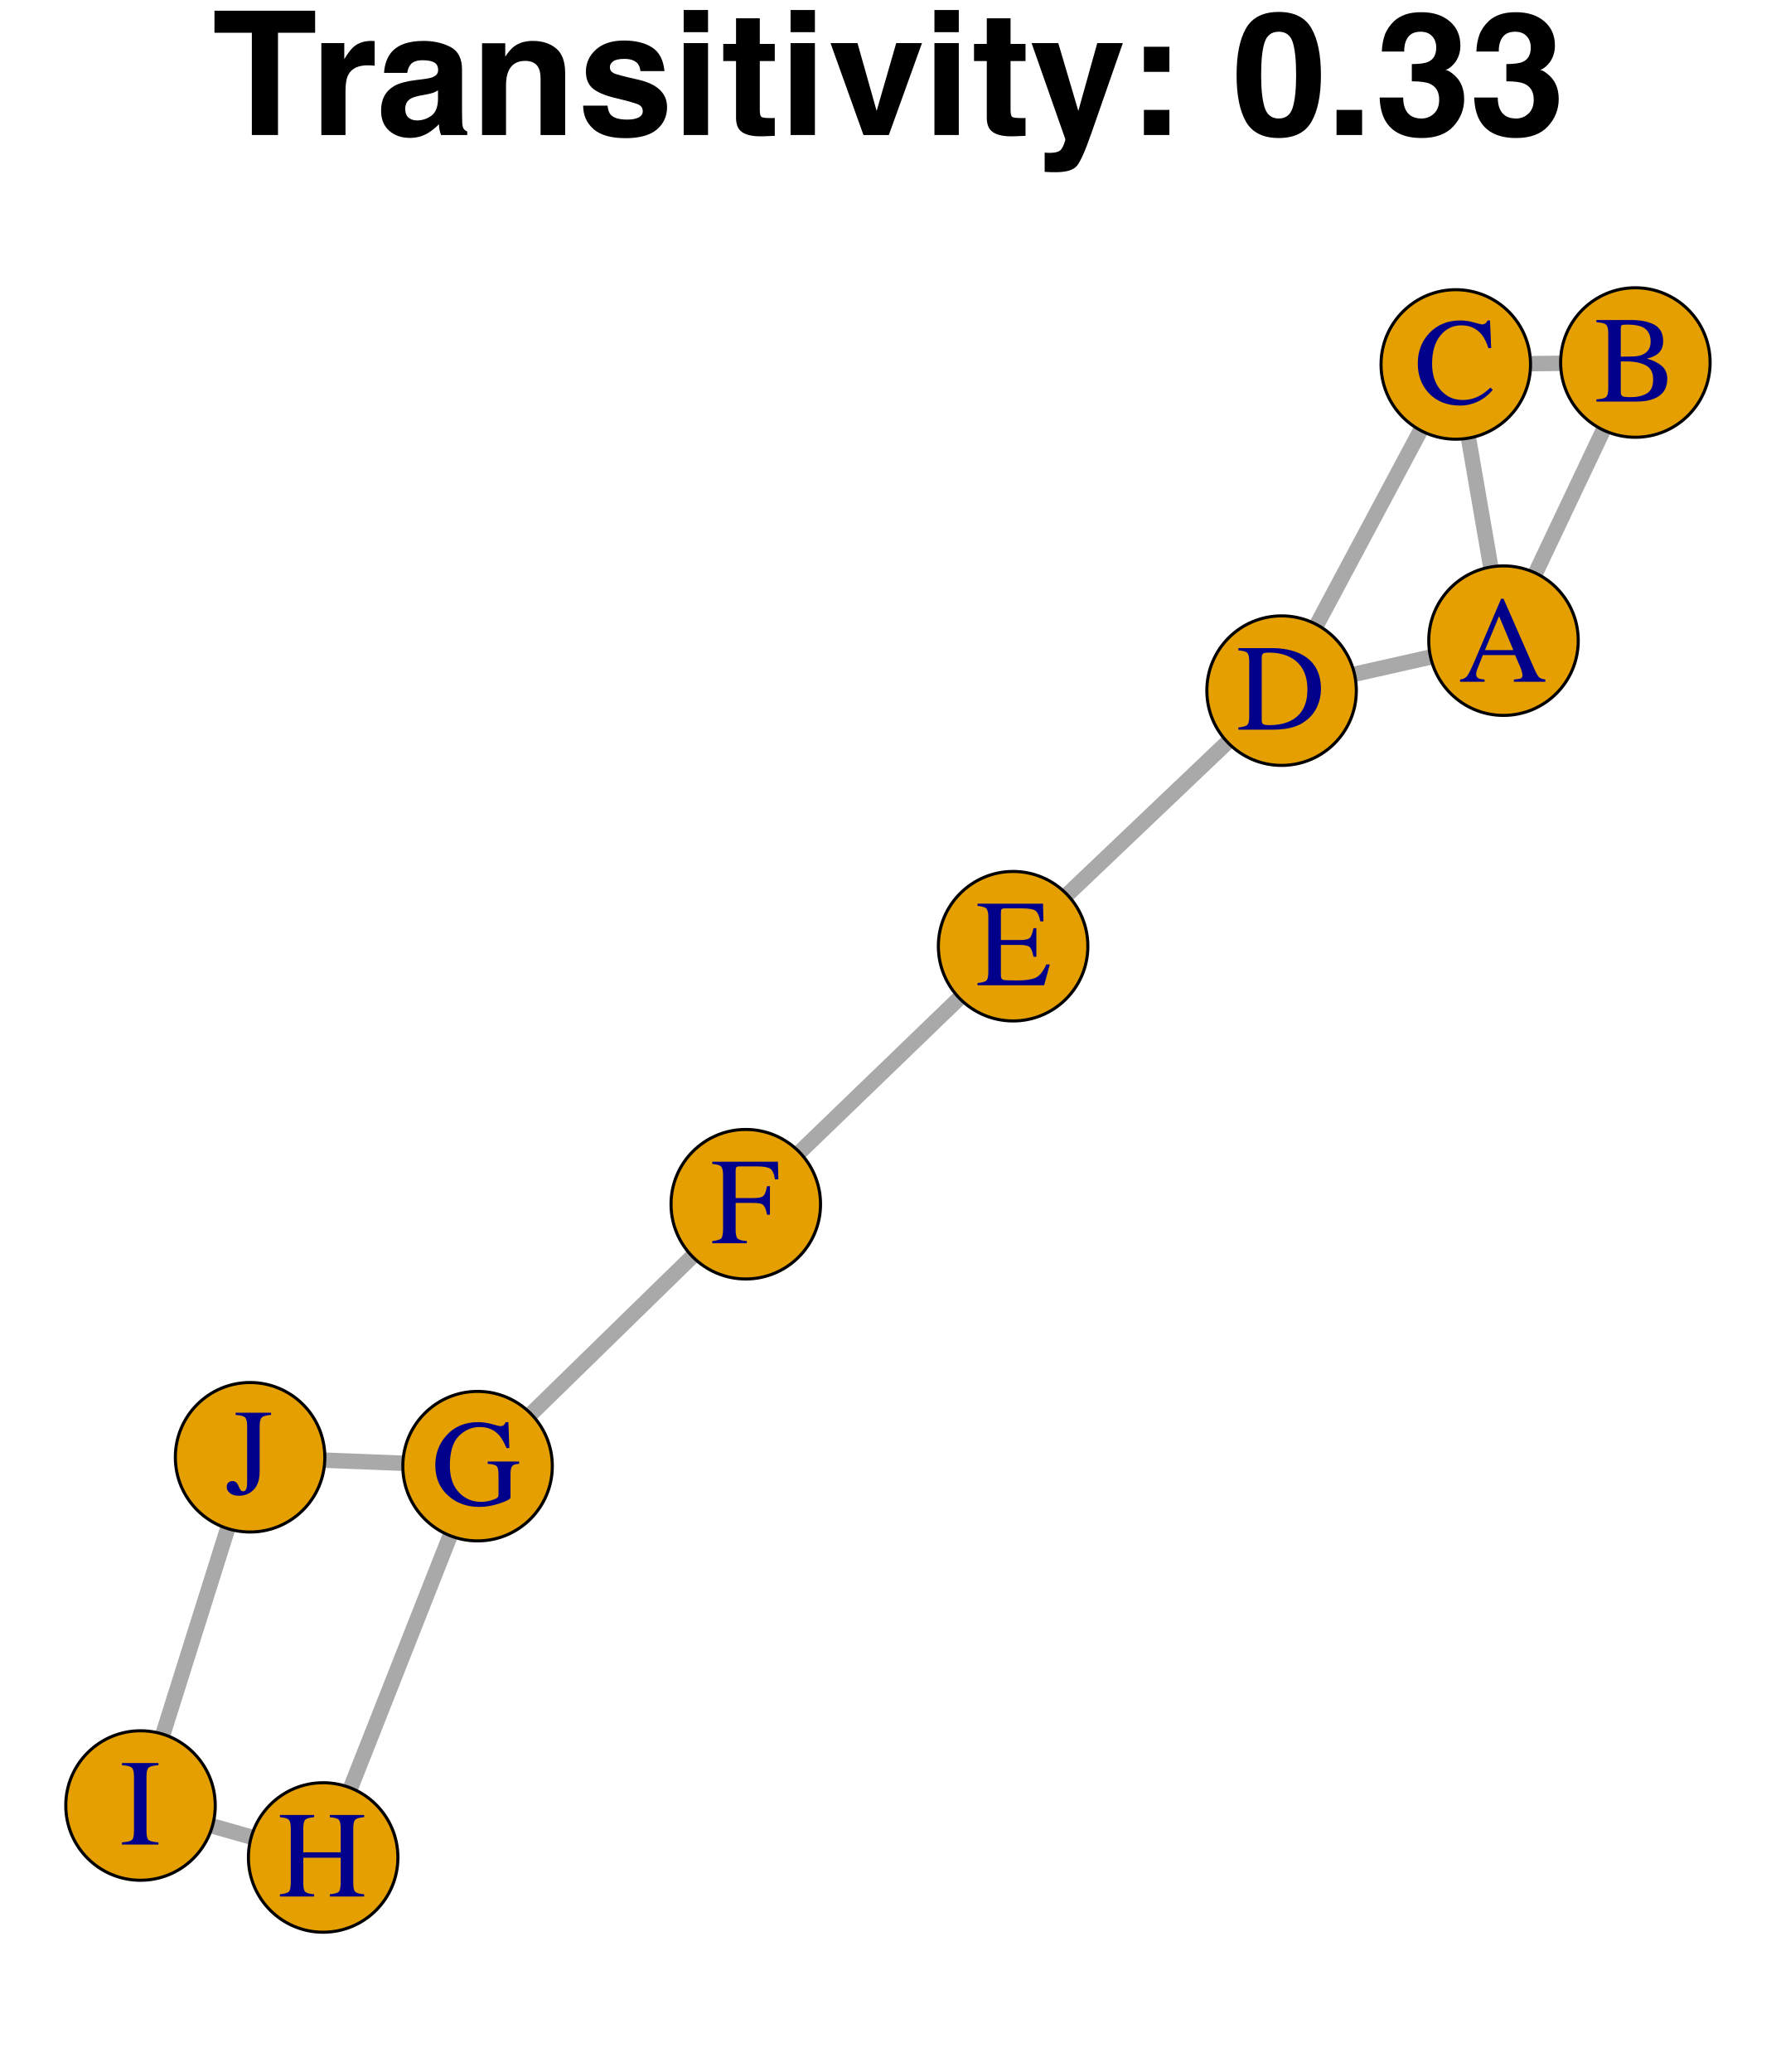
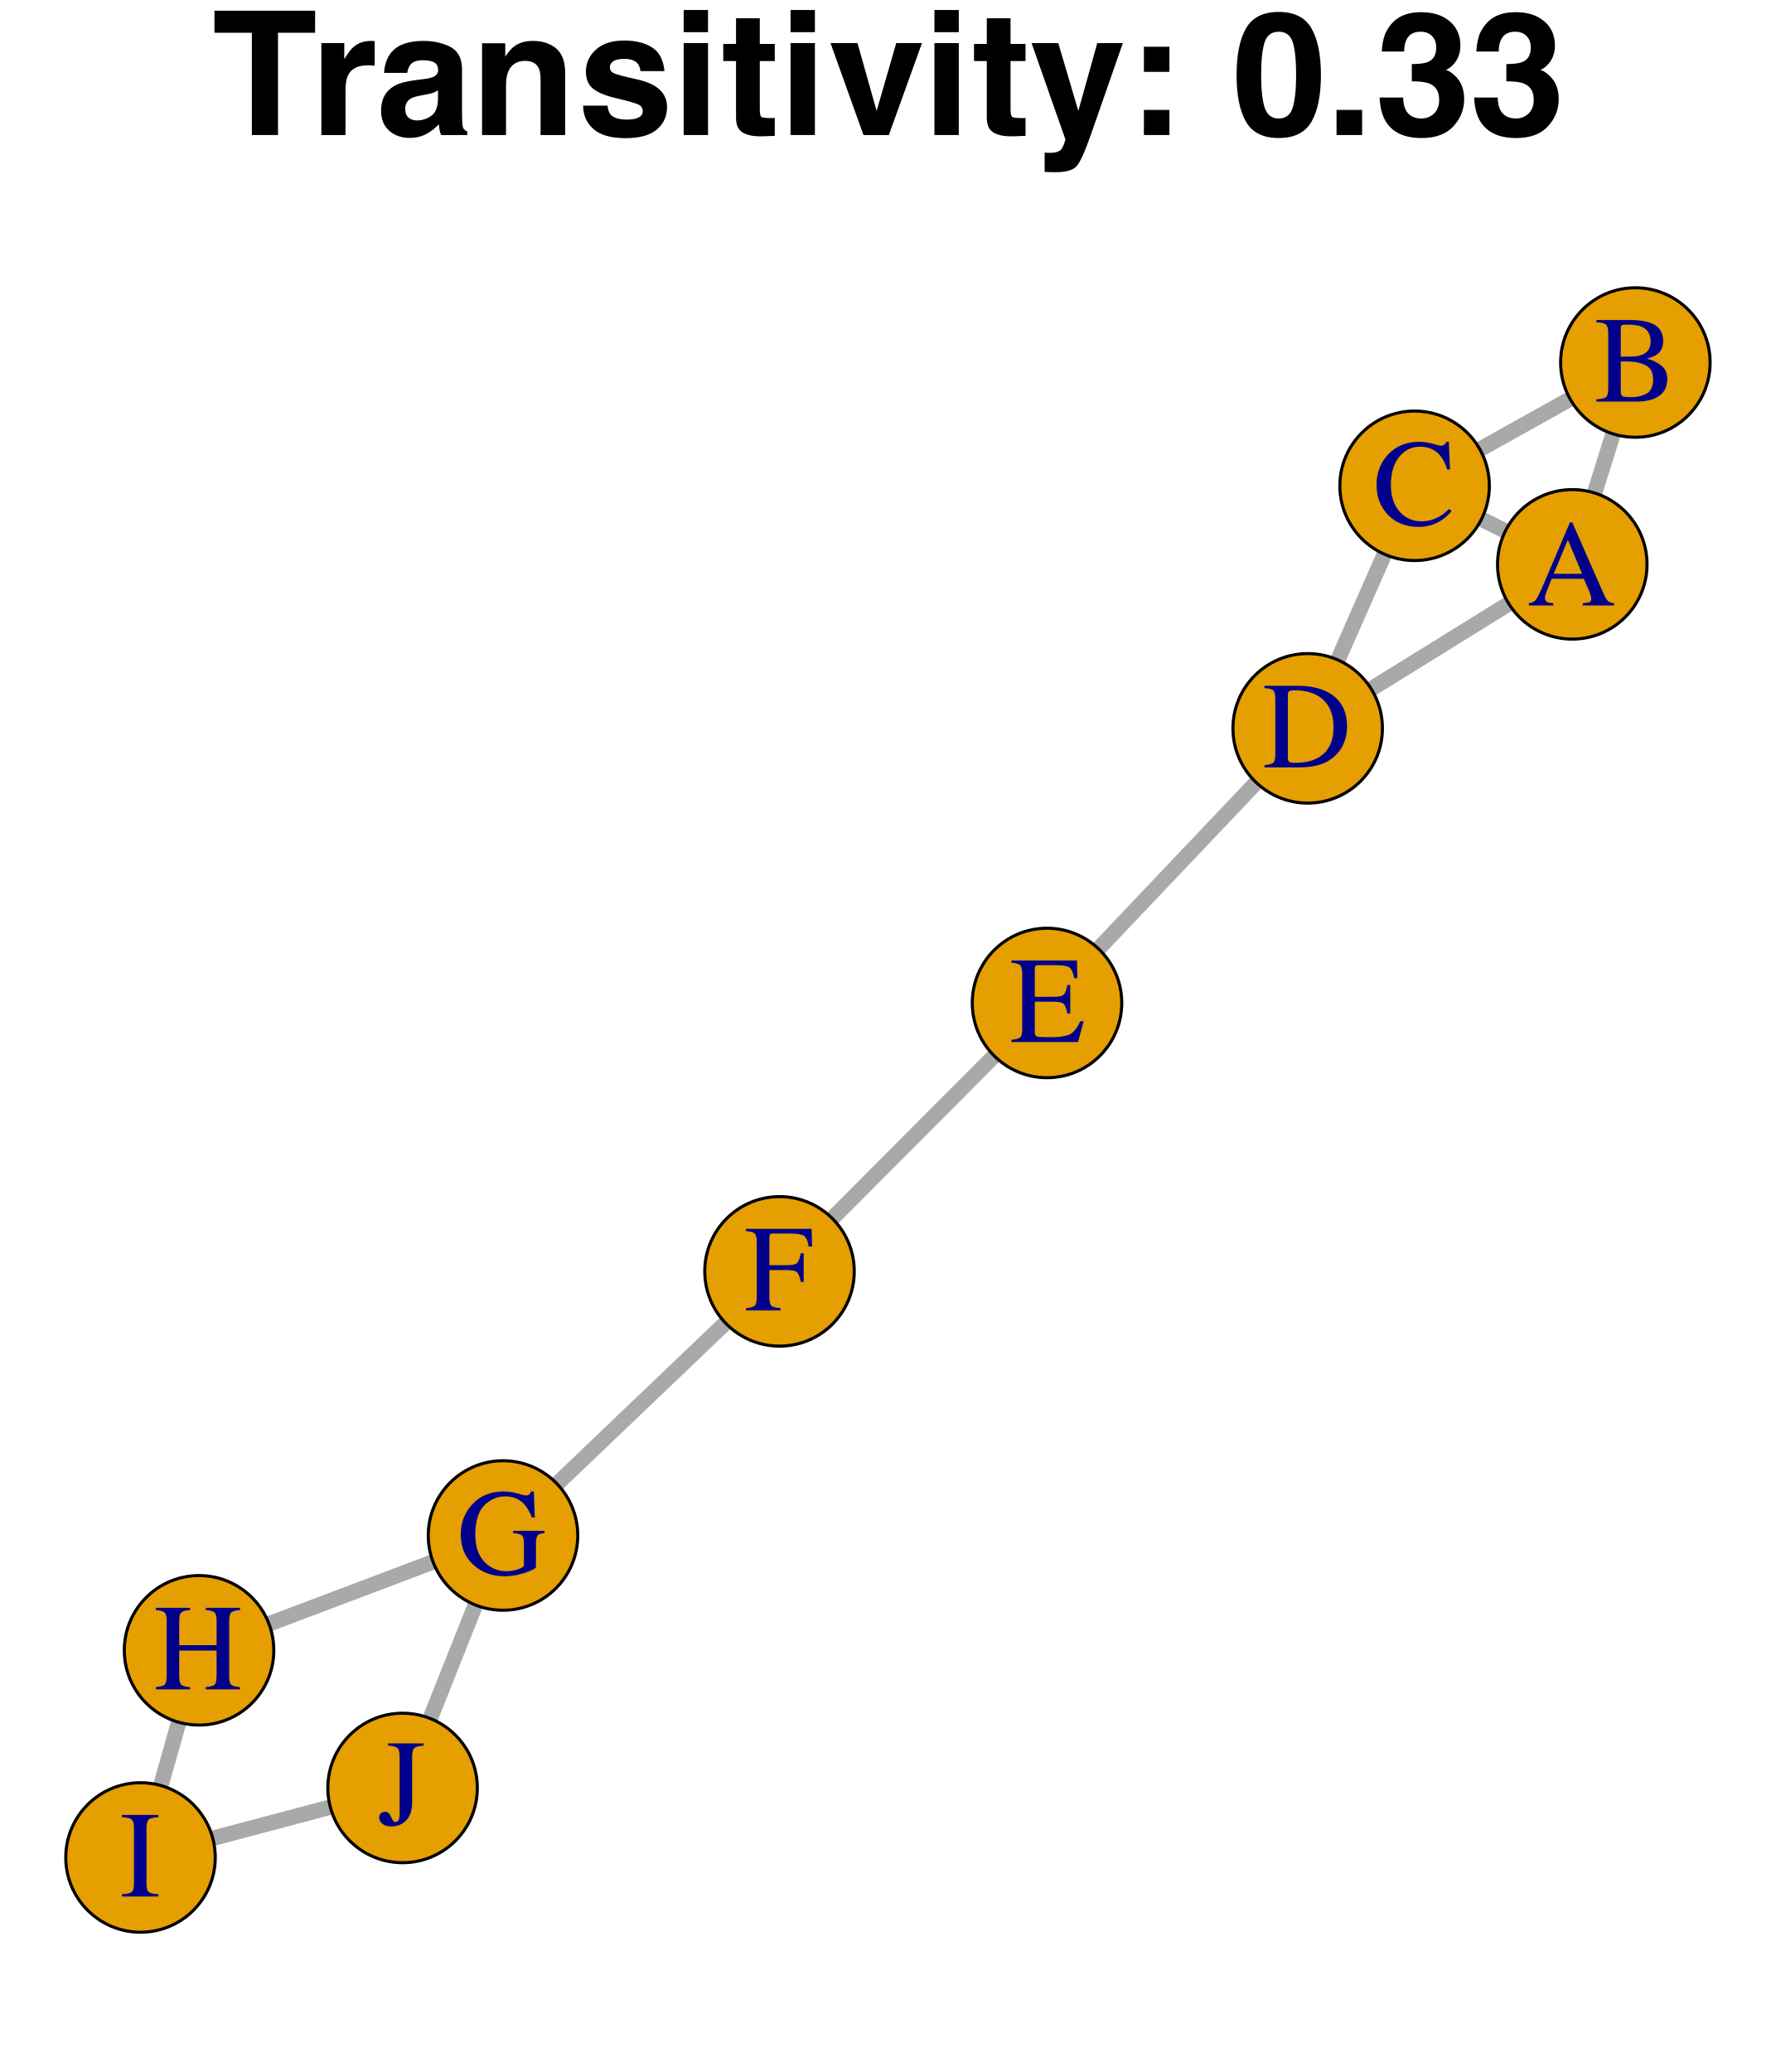
<svg xmlns="http://www.w3.org/2000/svg" xmlns:xlink="http://www.w3.org/1999/xlink" width="432" height="504" viewBox="0 0 432 504">
  <defs>
    <g>
      <g id="glyph-0-0">
        <path d="M 0.484 0 L 0.484 -19.844 L 20.969 -19.844 L 20.969 0 Z M 18.266 -2.703 L 18.266 -17.156 L 3.172 -17.156 L 3.172 -2.703 Z M 18.266 -2.703 " />
      </g>
      <g id="glyph-0-1">
        <path d="M 13.391 -7.703 L 9.922 -15.969 L 6.484 -7.703 Z M 0.438 0 L 0.438 -0.547 C 1.207 -0.629 1.785 -0.922 2.172 -1.422 C 2.555 -1.922 3.219 -3.273 4.156 -5.484 L 10.422 -20.203 L 11 -20.203 L 18.469 -3.188 C 18.969 -2.062 19.363 -1.363 19.656 -1.094 C 19.957 -0.82 20.461 -0.641 21.172 -0.547 L 21.172 0 L 13.531 0 L 13.531 -0.547 C 14.414 -0.617 14.984 -0.711 15.234 -0.828 C 15.484 -0.941 15.609 -1.219 15.609 -1.656 C 15.609 -1.801 15.562 -2.055 15.469 -2.422 C 15.375 -2.797 15.238 -3.191 15.062 -3.609 L 13.812 -6.484 L 5.969 -6.484 C 5.188 -4.523 4.719 -3.328 4.562 -2.891 C 4.414 -2.453 4.344 -2.109 4.344 -1.859 C 4.344 -1.348 4.547 -1 4.953 -0.812 C 5.203 -0.688 5.68 -0.598 6.391 -0.547 L 6.391 0 Z M 10.703 -20.203 Z M 10.703 -20.203 " />
      </g>
      <g id="glyph-0-2">
        <path d="M 8.922 -1.078 C 10.453 -1.078 11.734 -1.375 12.766 -1.969 C 13.805 -2.57 14.328 -3.719 14.328 -5.406 C 14.328 -7.082 13.719 -8.227 12.5 -8.844 C 11.289 -9.457 9.75 -9.766 7.875 -9.766 C 7.414 -9.766 7.125 -9.766 7 -9.766 C 6.883 -9.766 6.703 -9.77 6.453 -9.781 L 6.453 -2.312 C 6.453 -1.789 6.598 -1.453 6.891 -1.297 C 7.18 -1.148 7.859 -1.078 8.922 -1.078 Z M 0.516 -0.547 C 1.723 -0.609 2.504 -0.789 2.859 -1.094 C 3.223 -1.406 3.406 -2.125 3.406 -3.25 L 3.406 -16.594 C 3.406 -17.695 3.223 -18.406 2.859 -18.719 C 2.504 -19.039 1.723 -19.234 0.516 -19.297 L 0.516 -19.844 L 8.922 -19.844 C 11.328 -19.844 13.234 -19.457 14.641 -18.688 C 16.055 -17.914 16.766 -16.586 16.766 -14.703 C 16.766 -13.285 16.27 -12.211 15.281 -11.484 C 14.719 -11.066 13.883 -10.719 12.781 -10.438 C 14.156 -10.113 15.328 -9.562 16.297 -8.781 C 17.273 -8.008 17.766 -6.922 17.766 -5.516 C 17.766 -3.172 16.68 -1.562 14.516 -0.688 C 13.367 -0.227 11.961 0 10.297 0 L 0.516 0 Z M 9.297 -10.969 C 10.305 -10.988 11.145 -11.148 11.812 -11.453 C 13.082 -12.035 13.719 -13.086 13.719 -14.609 C 13.719 -16.391 12.984 -17.594 11.516 -18.219 C 10.703 -18.562 9.473 -18.734 7.828 -18.734 C 7.203 -18.734 6.816 -18.676 6.672 -18.562 C 6.523 -18.457 6.453 -18.172 6.453 -17.703 L 6.453 -10.922 Z M 9.297 -10.969 " />
      </g>
      <g id="glyph-0-3">
        <path d="M 11.109 -20.203 C 12.191 -20.203 13.301 -20.039 14.438 -19.719 C 15.582 -19.395 16.223 -19.234 16.359 -19.234 C 16.641 -19.234 16.906 -19.312 17.156 -19.469 C 17.414 -19.625 17.598 -19.867 17.703 -20.203 L 18.328 -20.203 L 18.609 -13.469 L 17.922 -13.469 C 17.516 -14.801 16.988 -15.879 16.344 -16.703 C 15.113 -18.242 13.457 -19.016 11.375 -19.016 C 9.281 -19.016 7.566 -18.18 6.234 -16.516 C 4.898 -14.859 4.234 -12.578 4.234 -9.672 C 4.234 -6.992 4.93 -4.852 6.328 -3.25 C 7.734 -1.656 9.508 -0.859 11.656 -0.859 C 13.207 -0.859 14.641 -1.234 15.953 -1.984 C 16.703 -2.398 17.523 -3.031 18.422 -3.875 L 18.984 -3.328 C 18.316 -2.484 17.492 -1.742 16.516 -1.109 C 14.828 -0.035 13.004 0.5 11.047 0.5 C 7.828 0.5 5.27 -0.531 3.375 -2.594 C 1.625 -4.5 0.75 -6.879 0.75 -9.734 C 0.75 -12.648 1.672 -15.098 3.516 -17.078 C 5.461 -19.16 7.992 -20.203 11.109 -20.203 Z M 11 -20.203 Z M 11 -20.203 " />
      </g>
      <g id="glyph-0-4">
        <path d="M 6.172 -2.312 C 6.172 -1.82 6.289 -1.5 6.531 -1.344 C 6.77 -1.188 7.266 -1.109 8.016 -1.109 C 10.359 -1.109 12.285 -1.57 13.797 -2.5 C 16.117 -3.926 17.281 -6.363 17.281 -9.812 C 17.281 -12.883 16.328 -15.203 14.422 -16.766 C 12.773 -18.086 10.598 -18.75 7.891 -18.75 C 7.223 -18.75 6.77 -18.676 6.531 -18.531 C 6.289 -18.383 6.172 -18.062 6.172 -17.562 Z M 0.484 -0.547 C 1.578 -0.66 2.289 -0.852 2.625 -1.125 C 2.957 -1.406 3.125 -2.113 3.125 -3.25 L 3.125 -16.594 C 3.125 -17.688 2.961 -18.391 2.641 -18.703 C 2.316 -19.016 1.598 -19.211 0.484 -19.297 L 0.484 -19.844 L 8.562 -19.844 C 11.289 -19.844 13.598 -19.395 15.484 -18.5 C 18.879 -16.883 20.578 -14.004 20.578 -9.859 C 20.578 -8.367 20.27 -6.945 19.656 -5.594 C 19.051 -4.25 18.133 -3.113 16.906 -2.188 C 16.125 -1.594 15.312 -1.145 14.469 -0.844 C 12.938 -0.281 11.051 0 8.812 0 L 0.484 0 Z M 0.484 -0.547 " />
      </g>
      <g id="glyph-0-5">
        <path d="M 0.344 -0.547 C 1.445 -0.66 2.16 -0.852 2.484 -1.125 C 2.805 -1.406 2.969 -2.113 2.969 -3.25 L 2.969 -16.594 C 2.969 -17.656 2.805 -18.348 2.484 -18.672 C 2.16 -19.004 1.445 -19.211 0.344 -19.297 L 0.344 -19.844 L 16.281 -19.844 L 16.375 -15.547 L 15.609 -15.547 C 15.359 -16.867 14.977 -17.723 14.469 -18.109 C 13.969 -18.504 12.836 -18.703 11.078 -18.703 L 7 -18.703 C 6.562 -18.703 6.289 -18.629 6.188 -18.484 C 6.082 -18.348 6.031 -18.086 6.031 -17.703 L 6.031 -11 L 10.656 -11 C 11.926 -11 12.738 -11.188 13.094 -11.562 C 13.445 -11.945 13.734 -12.723 13.953 -13.891 L 14.656 -13.891 L 14.656 -6.938 L 13.953 -6.938 C 13.723 -8.102 13.43 -8.875 13.078 -9.25 C 12.723 -9.625 11.914 -9.812 10.656 -9.812 L 6.031 -9.812 L 6.031 -2.391 C 6.031 -1.797 6.219 -1.441 6.594 -1.328 C 6.969 -1.223 8.094 -1.172 9.969 -1.172 C 12 -1.172 13.5 -1.391 14.469 -1.828 C 15.438 -2.273 16.305 -3.352 17.078 -5.062 L 17.922 -5.062 L 16.547 0 L 0.344 0 Z M 9.188 -19.844 Z M 9.188 -19.844 " />
      </g>
      <g id="glyph-0-6">
        <path d="M 0.344 -0.547 C 1.52 -0.672 2.25 -0.883 2.531 -1.188 C 2.82 -1.5 2.969 -2.305 2.969 -3.609 L 2.969 -16.594 C 2.969 -17.656 2.805 -18.348 2.484 -18.672 C 2.16 -19.004 1.445 -19.211 0.344 -19.297 L 0.344 -19.844 L 16.312 -19.844 L 16.422 -15.547 L 15.594 -15.547 C 15.383 -16.922 14.992 -17.789 14.422 -18.156 C 13.859 -18.52 12.742 -18.703 11.078 -18.703 L 6.969 -18.703 C 6.57 -18.703 6.316 -18.633 6.203 -18.5 C 6.086 -18.363 6.031 -18.098 6.031 -17.703 L 6.031 -11 L 10.375 -11 C 11.656 -11 12.469 -11.188 12.812 -11.562 C 13.164 -11.945 13.453 -12.723 13.672 -13.891 L 14.375 -13.891 L 14.375 -6.938 L 13.672 -6.938 C 13.441 -8.102 13.148 -8.875 12.797 -9.25 C 12.453 -9.625 11.645 -9.812 10.375 -9.812 L 6.031 -9.812 L 6.031 -3.25 C 6.031 -2.145 6.195 -1.438 6.531 -1.125 C 6.875 -0.82 7.613 -0.629 8.75 -0.547 L 8.75 0 L 0.344 0 Z M 0.344 -0.547 " />
      </g>
      <g id="glyph-0-7">
        <path d="M 11.109 -20.203 C 12.266 -20.203 13.406 -20.039 14.531 -19.719 C 15.656 -19.395 16.301 -19.234 16.469 -19.234 C 16.895 -19.234 17.195 -19.316 17.375 -19.484 C 17.562 -19.648 17.719 -19.891 17.844 -20.203 L 18.5 -20.203 L 18.734 -13.891 L 18.047 -13.891 C 17.43 -15.336 16.797 -16.422 16.141 -17.141 C 14.961 -18.391 13.426 -19.016 11.531 -19.016 C 9.602 -19.016 7.91 -18.285 6.453 -16.828 C 4.992 -15.367 4.266 -12.961 4.266 -9.609 C 4.266 -6.848 4.988 -4.691 6.438 -3.141 C 7.895 -1.586 9.695 -0.812 11.844 -0.812 C 12.195 -0.812 12.617 -0.844 13.109 -0.906 C 13.598 -0.977 14.062 -1.086 14.5 -1.234 C 15.219 -1.461 15.66 -1.66 15.828 -1.828 C 16.004 -2.004 16.094 -2.258 16.094 -2.594 L 16.094 -7.391 C 16.094 -8.535 15.93 -9.25 15.609 -9.531 C 15.285 -9.82 14.57 -10 13.469 -10.062 L 13.469 -10.625 L 21.109 -10.625 L 21.109 -10.062 C 20.367 -10.008 19.875 -9.891 19.625 -9.703 C 19.219 -9.391 19.016 -8.742 19.016 -7.766 L 19.016 -1.859 C 19.016 -1.504 18.148 -1.035 16.422 -0.453 C 14.703 0.129 13.047 0.422 11.453 0.422 C 8.523 0.422 6.055 -0.43 4.047 -2.141 C 1.828 -4.023 0.719 -6.555 0.719 -9.734 C 0.719 -12.523 1.602 -14.914 3.375 -16.906 C 5.312 -19.102 7.891 -20.203 11.109 -20.203 Z M 10.625 -20.203 Z M 10.625 -20.203 " />
      </g>
      <g id="glyph-0-8">
        <path d="M 0.484 -0.547 C 1.648 -0.672 2.379 -0.883 2.672 -1.188 C 2.973 -1.5 3.125 -2.305 3.125 -3.609 L 3.125 -16.594 C 3.125 -17.664 2.957 -18.363 2.625 -18.688 C 2.301 -19.008 1.586 -19.211 0.484 -19.297 L 0.484 -19.844 L 8.812 -19.844 L 8.812 -19.297 C 7.707 -19.211 6.988 -19.008 6.656 -18.688 C 6.332 -18.363 6.172 -17.664 6.172 -16.594 L 6.172 -10.75 L 15.266 -10.75 L 15.266 -16.594 C 15.266 -17.664 15.102 -18.363 14.781 -18.688 C 14.457 -19.008 13.738 -19.211 12.625 -19.297 L 12.625 -19.844 L 20.969 -19.844 L 20.969 -19.297 C 19.863 -19.211 19.145 -19.008 18.812 -18.688 C 18.488 -18.363 18.328 -17.664 18.328 -16.594 L 18.328 -3.25 C 18.328 -2.156 18.488 -1.453 18.812 -1.141 C 19.145 -0.836 19.863 -0.641 20.969 -0.547 L 20.969 0 L 12.625 0 L 12.625 -0.547 C 13.812 -0.66 14.547 -0.875 14.828 -1.188 C 15.117 -1.5 15.266 -2.305 15.266 -3.609 L 15.266 -9.438 L 6.172 -9.438 L 6.172 -3.25 C 6.172 -2.156 6.332 -1.453 6.656 -1.141 C 6.988 -0.828 7.707 -0.629 8.812 -0.547 L 8.812 0 L 0.484 0 Z M 0.484 -0.547 " />
      </g>
      <g id="glyph-0-9">
        <path d="M 0.484 -0.547 C 1.703 -0.629 2.492 -0.812 2.859 -1.094 C 3.223 -1.375 3.406 -2.094 3.406 -3.25 L 3.406 -16.594 C 3.406 -17.695 3.223 -18.406 2.859 -18.719 C 2.492 -19.039 1.703 -19.234 0.484 -19.297 L 0.484 -19.844 L 9.359 -19.844 L 9.359 -19.297 C 8.141 -19.234 7.348 -19.039 6.984 -18.719 C 6.629 -18.406 6.453 -17.695 6.453 -16.594 L 6.453 -3.25 C 6.453 -2.094 6.629 -1.375 6.984 -1.094 C 7.348 -0.812 8.141 -0.629 9.359 -0.547 L 9.359 0 L 0.484 0 Z M 4.922 -19.844 Z M 4.922 -19.844 " />
      </g>
      <g id="glyph-0-10">
        <path d="M 0.312 -1.734 C 0.312 -2.266 0.457 -2.645 0.75 -2.875 C 1.051 -3.102 1.375 -3.219 1.719 -3.219 C 2.383 -3.219 2.879 -2.801 3.203 -1.969 C 3.523 -1.133 3.867 -0.719 4.234 -0.719 C 4.617 -0.719 4.891 -0.891 5.047 -1.234 C 5.203 -1.578 5.281 -2.172 5.281 -3.016 L 5.281 -16.594 C 5.281 -17.707 5.098 -18.422 4.734 -18.734 C 4.367 -19.047 3.617 -19.234 2.484 -19.297 L 2.484 -19.844 L 11.109 -19.844 L 11.109 -19.297 C 9.941 -19.223 9.188 -19.016 8.844 -18.672 C 8.5 -18.328 8.328 -17.633 8.328 -16.594 L 8.328 -5.578 C 8.328 -3.566 7.844 -2.078 6.875 -1.109 C 5.906 -0.129 4.707 0.359 3.281 0.359 C 2.344 0.359 1.613 0.145 1.094 -0.281 C 0.57 -0.719 0.312 -1.203 0.312 -1.734 Z M 0.312 -1.734 " />
      </g>
      <g id="glyph-1-0">
        <path d="M 3.156 0 L 3.156 -30.234 L 27.5 -30.234 L 27.5 0 Z M 23.734 -3.781 L 23.734 -26.453 L 6.938 -26.453 L 6.938 -3.781 Z M 23.734 -3.781 " />
      </g>
      <g id="glyph-1-1">
        <path d="M 25.156 -30.234 L 25.156 -24.875 L 16.125 -24.875 L 16.125 0 L 9.766 0 L 9.766 -24.875 L 0.672 -24.875 L 0.672 -30.234 Z M 25.156 -30.234 " />
      </g>
      <g id="glyph-1-2">
        <path d="M 14.875 -22.891 C 14.977 -22.891 15.066 -22.883 15.141 -22.875 C 15.223 -22.863 15.391 -22.852 15.641 -22.844 L 15.641 -16.859 C 15.273 -16.898 14.945 -16.926 14.656 -16.938 C 14.375 -16.945 14.145 -16.953 13.969 -16.953 C 11.613 -16.953 10.035 -16.188 9.234 -14.656 C 8.773 -13.801 8.547 -12.477 8.547 -10.688 L 8.547 0 L 2.672 0 L 2.672 -22.359 L 8.25 -22.359 L 8.25 -18.453 C 9.145 -19.941 9.93 -20.961 10.609 -21.516 C 11.703 -22.43 13.125 -22.891 14.875 -22.891 Z M 14.875 -22.891 " />
      </g>
      <g id="glyph-1-3">
        <path d="M 15.047 -10.875 C 14.68 -10.633 14.312 -10.441 13.938 -10.297 C 13.562 -10.16 13.047 -10.031 12.391 -9.906 L 11.078 -9.656 C 9.848 -9.438 8.961 -9.172 8.422 -8.859 C 7.523 -8.328 7.078 -7.5 7.078 -6.375 C 7.078 -5.375 7.352 -4.648 7.906 -4.203 C 8.457 -3.766 9.129 -3.547 9.922 -3.547 C 11.18 -3.547 12.336 -3.914 13.391 -4.656 C 14.453 -5.395 15.004 -6.742 15.047 -8.703 Z M 11.5 -13.594 C 12.582 -13.727 13.359 -13.898 13.828 -14.109 C 14.66 -14.461 15.078 -15.016 15.078 -15.766 C 15.078 -16.68 14.758 -17.312 14.125 -17.656 C 13.488 -18.008 12.555 -18.188 11.328 -18.188 C 9.941 -18.188 8.961 -17.848 8.391 -17.172 C 7.973 -16.66 7.695 -15.973 7.562 -15.109 L 1.922 -15.109 C 2.047 -17.066 2.594 -18.676 3.562 -19.938 C 5.113 -21.906 7.77 -22.891 11.531 -22.891 C 13.977 -22.891 16.148 -22.406 18.047 -21.438 C 19.941 -20.457 20.891 -18.625 20.891 -15.938 L 20.891 -5.688 C 20.891 -4.969 20.906 -4.102 20.938 -3.094 C 20.977 -2.332 21.094 -1.812 21.281 -1.531 C 21.477 -1.258 21.77 -1.035 22.156 -0.859 L 22.156 0 L 15.797 0 C 15.617 -0.445 15.492 -0.867 15.422 -1.266 C 15.348 -1.66 15.297 -2.113 15.266 -2.625 C 14.453 -1.75 13.52 -1.004 12.469 -0.391 C 11.207 0.336 9.785 0.703 8.203 0.703 C 6.18 0.703 4.508 0.125 3.188 -1.031 C 1.863 -2.188 1.203 -3.828 1.203 -5.953 C 1.203 -8.691 2.266 -10.68 4.391 -11.922 C 5.547 -12.586 7.254 -13.062 9.516 -13.344 Z M 11.812 -22.953 Z M 11.812 -22.953 " />
      </g>
      <g id="glyph-1-4">
        <path d="M 15.109 -22.891 C 17.422 -22.891 19.312 -22.281 20.781 -21.062 C 22.25 -19.852 22.984 -17.848 22.984 -15.047 L 22.984 0 L 17 0 L 17 -13.594 C 17 -14.77 16.844 -15.672 16.531 -16.297 C 15.957 -17.453 14.863 -18.031 13.25 -18.031 C 11.27 -18.031 9.91 -17.188 9.172 -15.5 C 8.785 -14.613 8.594 -13.477 8.594 -12.094 L 8.594 0 L 2.766 0 L 2.766 -22.312 L 8.406 -22.312 L 8.406 -19.047 C 9.156 -20.203 9.867 -21.031 10.547 -21.531 C 11.742 -22.438 13.266 -22.891 15.109 -22.891 Z M 12.969 -22.953 Z M 12.969 -22.953 " />
      </g>
      <g id="glyph-1-5">
        <path d="M 7.281 -7.141 C 7.406 -6.098 7.672 -5.359 8.078 -4.922 C 8.805 -4.141 10.145 -3.75 12.094 -3.75 C 13.25 -3.75 14.164 -3.922 14.844 -4.266 C 15.52 -4.609 15.859 -5.117 15.859 -5.797 C 15.859 -6.453 15.582 -6.953 15.031 -7.297 C 14.488 -7.641 12.457 -8.227 8.938 -9.062 C 6.406 -9.695 4.625 -10.484 3.594 -11.422 C 2.551 -12.348 2.031 -13.688 2.031 -15.438 C 2.031 -17.508 2.836 -19.285 4.453 -20.766 C 6.078 -22.242 8.359 -22.984 11.297 -22.984 C 14.086 -22.984 16.359 -22.426 18.109 -21.312 C 19.867 -20.195 20.879 -18.273 21.141 -15.547 L 15.297 -15.547 C 15.211 -16.297 15 -16.891 14.656 -17.328 C 14.02 -18.117 12.926 -18.516 11.375 -18.516 C 10.102 -18.516 9.195 -18.316 8.656 -17.922 C 8.125 -17.523 7.859 -17.062 7.859 -16.531 C 7.859 -15.863 8.145 -15.379 8.719 -15.078 C 9.289 -14.766 11.32 -14.223 14.812 -13.453 C 17.133 -12.91 18.875 -12.082 20.031 -10.969 C 21.188 -9.852 21.766 -8.453 21.766 -6.766 C 21.766 -4.555 20.938 -2.75 19.281 -1.344 C 17.633 0.062 15.094 0.766 11.656 0.766 C 8.133 0.766 5.535 0.023 3.859 -1.453 C 2.191 -2.941 1.359 -4.836 1.359 -7.141 Z M 11.75 -22.953 Z M 11.75 -22.953 " />
      </g>
      <g id="glyph-1-6">
        <path d="M 8.734 -25.016 L 2.812 -25.016 L 2.812 -30.406 L 8.734 -30.406 Z M 2.812 -22.359 L 8.734 -22.359 L 8.734 0 L 2.812 0 Z M 2.812 -22.359 " />
      </g>
      <g id="glyph-1-7">
        <path d="M 0.438 -17.984 L 0.438 -22.156 L 3.547 -22.156 L 3.547 -28.391 L 9.328 -28.391 L 9.328 -22.156 L 12.969 -22.156 L 12.969 -17.984 L 9.328 -17.984 L 9.328 -6.172 C 9.328 -5.254 9.441 -4.68 9.672 -4.453 C 9.91 -4.234 10.625 -4.125 11.812 -4.125 C 11.988 -4.125 12.176 -4.125 12.375 -4.125 C 12.57 -4.133 12.77 -4.145 12.969 -4.156 L 12.969 0.203 L 10.188 0.312 C 7.426 0.406 5.539 -0.07 4.531 -1.125 C 3.875 -1.801 3.547 -2.832 3.547 -4.219 L 3.547 -17.984 Z M 0.438 -17.984 " />
      </g>
      <g id="glyph-1-8">
        <path d="M 16.516 -22.359 L 22.781 -22.359 L 14.719 0 L 8.547 0 L 0.531 -22.359 L 7.094 -22.359 L 11.75 -5.859 Z M 16.516 -22.359 " />
      </g>
      <g id="glyph-1-9">
        <path d="M 3.625 4.281 L 4.375 4.328 C 4.945 4.359 5.488 4.336 6 4.266 C 6.52 4.191 6.961 4.035 7.328 3.797 C 7.66 3.566 7.973 3.082 8.266 2.344 C 8.566 1.602 8.691 1.148 8.641 0.984 L 0.438 -22.359 L 6.938 -22.359 L 11.812 -5.859 L 16.422 -22.359 L 22.641 -22.359 L 14.969 -0.375 C 13.488 3.863 12.316 6.492 11.453 7.516 C 10.598 8.535 8.879 9.047 6.297 9.047 C 5.773 9.047 5.359 9.039 5.047 9.031 C 4.734 9.031 4.258 9.008 3.625 8.969 Z M 11.547 -22.953 Z M 11.547 -22.953 " />
      </g>
      <g id="glyph-1-10">
        <path d="M 4.766 -21.469 L 10.969 -21.469 L 10.969 -15.359 L 4.766 -15.359 Z M 4.766 -6.109 L 10.969 -6.109 L 10.969 0 L 4.766 0 Z M 4.766 -6.109 " />
      </g>
      <g id="glyph-1-11">
</g>
      <g id="glyph-1-12">
        <path d="M 7.281 -14.578 C 7.281 -11.16 7.562 -8.547 8.125 -6.734 C 8.688 -4.922 9.832 -4.016 11.562 -4.016 C 13.301 -4.016 14.441 -4.922 14.984 -6.734 C 15.523 -8.547 15.797 -11.16 15.797 -14.578 C 15.797 -18.16 15.523 -20.812 14.984 -22.531 C 14.441 -24.258 13.301 -25.125 11.562 -25.125 C 9.832 -25.125 8.688 -24.258 8.125 -22.531 C 7.562 -20.812 7.281 -18.16 7.281 -14.578 Z M 11.562 -29.938 C 15.352 -29.938 18.008 -28.602 19.531 -25.938 C 21.062 -23.27 21.828 -19.484 21.828 -14.578 C 21.828 -9.672 21.062 -5.891 19.531 -3.234 C 18.008 -0.586 15.352 0.734 11.562 0.734 C 7.781 0.734 5.125 -0.586 3.594 -3.234 C 2.07 -5.891 1.312 -9.672 1.312 -14.578 C 1.312 -19.484 2.07 -23.27 3.594 -25.938 C 5.125 -28.602 7.781 -29.938 11.562 -29.938 Z M 11.562 -29.938 " />
      </g>
      <g id="glyph-1-13">
        <path d="M 2.625 -6.109 L 8.844 -6.109 L 8.844 0 L 2.625 0 Z M 2.625 -6.109 " />
      </g>
      <g id="glyph-1-14">
        <path d="M 6.844 -9.125 C 6.844 -7.938 7.035 -6.953 7.422 -6.172 C 8.129 -4.734 9.422 -4.016 11.297 -4.016 C 12.441 -4.016 13.441 -4.406 14.297 -5.188 C 15.16 -5.977 15.594 -7.113 15.594 -8.594 C 15.594 -10.551 14.797 -11.859 13.203 -12.516 C 12.305 -12.879 10.883 -13.062 8.938 -13.062 L 8.938 -17.25 C 10.844 -17.27 12.172 -17.453 12.922 -17.797 C 14.223 -18.367 14.875 -19.531 14.875 -21.281 C 14.875 -22.414 14.539 -23.336 13.875 -24.047 C 13.207 -24.766 12.273 -25.125 11.078 -25.125 C 9.691 -25.125 8.676 -24.688 8.031 -23.812 C 7.383 -22.938 7.07 -21.766 7.094 -20.297 L 1.641 -20.297 C 1.691 -21.773 1.945 -23.176 2.406 -24.5 C 2.883 -25.664 3.633 -26.742 4.656 -27.734 C 5.414 -28.422 6.32 -28.945 7.375 -29.312 C 8.438 -29.688 9.734 -29.875 11.266 -29.875 C 14.109 -29.875 16.398 -29.141 18.141 -27.672 C 19.879 -26.203 20.75 -24.234 20.75 -21.766 C 20.75 -20.016 20.234 -18.535 19.203 -17.328 C 18.547 -16.578 17.859 -16.066 17.141 -15.797 C 17.672 -15.797 18.438 -15.336 19.438 -14.422 C 20.926 -13.035 21.672 -11.145 21.672 -8.75 C 21.672 -6.238 20.801 -4.031 19.062 -2.125 C 17.32 -0.219 14.742 0.734 11.328 0.734 C 7.109 0.734 4.18 -0.641 2.547 -3.391 C 1.68 -4.848 1.203 -6.758 1.109 -9.125 Z M 6.844 -9.125 " />
      </g>
    </g>
  </defs>
  <rect x="-43.2" y="-50.4" width="518.4" height="604.8" fill="rgb(100%, 100%, 100%)" fill-opacity="1" />
-   <path fill="none" stroke-width="3.75" stroke-linecap="round" stroke-linejoin="round" stroke="rgb(66.275%, 66.275%, 66.275%)" stroke-opacity="1" stroke-miterlimit="10" d="M 373.531 139.406 L 390.027 104.609 " />
-   <path fill="none" stroke-width="3.75" stroke-linecap="round" stroke-linejoin="round" stroke="rgb(66.275%, 66.275%, 66.275%)" stroke-opacity="1" stroke-miterlimit="10" d="M 362.645 137.918 L 357.23 106.57 " />
-   <path fill="none" stroke-width="3.75" stroke-linecap="round" stroke-linejoin="round" stroke="rgb(66.275%, 66.275%, 66.275%)" stroke-opacity="1" stroke-miterlimit="10" d="M 348.004 159.828 L 329.496 163.996 " />
-   <path fill="none" stroke-width="3.75" stroke-linecap="round" stroke-linejoin="round" stroke="rgb(66.275%, 66.275%, 66.275%)" stroke-opacity="1" stroke-miterlimit="10" d="M 379.637 88.379 L 372.316 88.457 " />
-   <path fill="none" stroke-width="3.75" stroke-linecap="round" stroke-linejoin="round" stroke="rgb(66.275%, 66.275%, 66.275%)" stroke-opacity="1" stroke-miterlimit="10" d="M 345.57 104.691 L 320.324 151.953 " />
-   <path fill="none" stroke-width="3.75" stroke-linecap="round" stroke-linejoin="round" stroke="rgb(66.275%, 66.275%, 66.275%)" stroke-opacity="1" stroke-miterlimit="10" d="M 298.59 180.527 L 259.617 217.625 " />
-   <path fill="none" stroke-width="3.75" stroke-linecap="round" stroke-linejoin="round" stroke="rgb(66.275%, 66.275%, 66.275%)" stroke-opacity="1" stroke-miterlimit="10" d="M 233.367 242.785 L 194.504 280.293 " />
-   <path fill="none" stroke-width="3.75" stroke-linecap="round" stroke-linejoin="round" stroke="rgb(66.275%, 66.275%, 66.275%)" stroke-opacity="1" stroke-miterlimit="10" d="M 168.414 305.621 L 129.184 343.926 " />
-   <path fill="none" stroke-width="3.75" stroke-linecap="round" stroke-linejoin="round" stroke="rgb(66.275%, 66.275%, 66.275%)" stroke-opacity="1" stroke-miterlimit="10" d="M 109.5 373.543 L 85.285 434.906 " />
-   <path fill="none" stroke-width="3.75" stroke-linecap="round" stroke-linejoin="round" stroke="rgb(66.275%, 66.275%, 66.275%)" stroke-opacity="1" stroke-miterlimit="10" d="M 98.004 355.922 L 79.004 355.18 " />
-   <path fill="none" stroke-width="3.75" stroke-linecap="round" stroke-linejoin="round" stroke="rgb(66.275%, 66.275%, 66.275%)" stroke-opacity="1" stroke-miterlimit="10" d="M 61.121 446.844 L 51.672 444.156 " />
-   <path fill="none" stroke-width="3.75" stroke-linecap="round" stroke-linejoin="round" stroke="rgb(66.275%, 66.275%, 66.275%)" stroke-opacity="1" stroke-miterlimit="10" d="M 39.641 421.84 L 55.379 371.816 " />
-   <path fill-rule="nonzero" fill="rgb(90.196%, 62.353%, 0%)" fill-opacity="1" stroke-width="0.75" stroke-linecap="round" stroke-linejoin="round" stroke="rgb(0%, 0%, 0%)" stroke-opacity="1" stroke-miterlimit="10" d="M 383.922 155.832 C 383.922 165.875 375.781 174.016 365.742 174.016 C 355.699 174.016 347.559 165.875 347.559 155.832 C 347.559 145.793 355.699 137.652 365.742 137.652 C 375.781 137.652 383.922 145.793 383.922 155.832 " />
+   <path fill="none" stroke-width="3.75" stroke-linecap="round" stroke-linejoin="round" stroke="rgb(66.275%, 66.275%, 66.275%)" stroke-opacity="1" stroke-miterlimit="10" d="M 387.898 119.922 L 392.395 105.535 " />
+   <path fill="none" stroke-width="3.75" stroke-linecap="round" stroke-linejoin="round" stroke="rgb(66.275%, 66.275%, 66.275%)" stroke-opacity="1" stroke-miterlimit="10" d="M 366.199 129.168 L 360.387 126.273 " />
+   <path fill="none" stroke-width="3.75" stroke-linecap="round" stroke-linejoin="round" stroke="rgb(66.275%, 66.275%, 66.275%)" stroke-opacity="1" stroke-miterlimit="10" d="M 367.02 146.852 L 333.562 167.586 " />
+   <path fill="none" stroke-width="3.75" stroke-linecap="round" stroke-linejoin="round" stroke="rgb(66.275%, 66.275%, 66.275%)" stroke-opacity="1" stroke-miterlimit="10" d="M 381.941 97.047 L 359.988 109.305 " />
+   <path fill="none" stroke-width="3.75" stroke-linecap="round" stroke-linejoin="round" stroke="rgb(66.275%, 66.275%, 66.275%)" stroke-opacity="1" stroke-miterlimit="10" d="M 336.781 134.805 L 325.441 160.527 " />
+   <path fill="none" stroke-width="3.75" stroke-linecap="round" stroke-linejoin="round" stroke="rgb(66.275%, 66.275%, 66.275%)" stroke-opacity="1" stroke-miterlimit="10" d="M 305.59 190.352 L 267.215 230.781 " />
+   <path fill="none" stroke-width="3.75" stroke-linecap="round" stroke-linejoin="round" stroke="rgb(66.275%, 66.275%, 66.275%)" stroke-opacity="1" stroke-miterlimit="10" d="M 241.859 256.844 L 202.461 296.375 " />
+   <path fill="none" stroke-width="3.75" stroke-linecap="round" stroke-linejoin="round" stroke="rgb(66.275%, 66.275%, 66.275%)" stroke-opacity="1" stroke-miterlimit="10" d="M 176.477 321.809 L 135.508 360.938 " />
+   <path fill="none" stroke-width="3.75" stroke-linecap="round" stroke-linejoin="round" stroke="rgb(66.275%, 66.275%, 66.275%)" stroke-opacity="1" stroke-miterlimit="10" d="M 105.352 379.922 L 65.43 395.004 " />
+   <path fill="none" stroke-width="3.75" stroke-linecap="round" stroke-linejoin="round" stroke="rgb(66.275%, 66.275%, 66.275%)" stroke-opacity="1" stroke-miterlimit="10" d="M 115.641 390.391 L 104.652 418.016 " />
+   <path fill="none" stroke-width="3.75" stroke-linecap="round" stroke-linejoin="round" stroke="rgb(66.275%, 66.275%, 66.275%)" stroke-opacity="1" stroke-miterlimit="10" d="M 43.477 418.926 L 39.125 434.32 " />
+   <path fill="none" stroke-width="3.75" stroke-linecap="round" stroke-linejoin="round" stroke="rgb(66.275%, 66.275%, 66.275%)" stroke-opacity="1" stroke-miterlimit="10" d="M 51.758 447.156 L 80.355 439.57 " />
+   <path fill-rule="nonzero" fill="rgb(90.196%, 62.353%, 0%)" fill-opacity="1" stroke-width="0.75" stroke-linecap="round" stroke-linejoin="round" stroke="rgb(0%, 0%, 0%)" stroke-opacity="1" stroke-miterlimit="10" d="M 400.656 137.273 C 400.656 147.316 392.516 155.457 382.473 155.457 C 372.434 155.457 364.293 147.316 364.293 137.273 C 364.293 127.234 372.434 119.094 382.473 119.094 C 392.516 119.094 400.656 127.234 400.656 137.273 " />
  <path fill-rule="nonzero" fill="rgb(90.196%, 62.353%, 0%)" fill-opacity="1" stroke-width="0.75" stroke-linecap="round" stroke-linejoin="round" stroke="rgb(0%, 0%, 0%)" stroke-opacity="1" stroke-miterlimit="10" d="M 416 88.184 C 416 98.223 407.859 106.363 397.816 106.363 C 387.777 106.363 379.637 98.223 379.637 88.184 C 379.637 78.141 387.777 70 397.816 70 C 407.859 70 416 78.141 416 88.184 " />
-   <path fill-rule="nonzero" fill="rgb(90.196%, 62.353%, 0%)" fill-opacity="1" stroke-width="0.75" stroke-linecap="round" stroke-linejoin="round" stroke="rgb(0%, 0%, 0%)" stroke-opacity="1" stroke-miterlimit="10" d="M 372.316 88.652 C 372.316 98.695 364.176 106.832 354.137 106.832 C 344.094 106.832 335.953 98.695 335.953 88.652 C 335.953 78.609 344.094 70.469 354.137 70.469 C 364.176 70.469 372.316 78.609 372.316 88.652 " />
-   <path fill-rule="nonzero" fill="rgb(90.196%, 62.353%, 0%)" fill-opacity="1" stroke-width="0.75" stroke-linecap="round" stroke-linejoin="round" stroke="rgb(0%, 0%, 0%)" stroke-opacity="1" stroke-miterlimit="10" d="M 329.941 167.992 C 329.941 178.035 321.801 186.176 311.758 186.176 C 301.715 186.176 293.578 178.035 293.578 167.992 C 293.578 157.949 301.715 149.809 311.758 149.809 C 321.801 149.809 329.941 157.949 329.941 167.992 " />
-   <path fill-rule="nonzero" fill="rgb(90.196%, 62.353%, 0%)" fill-opacity="1" stroke-width="0.75" stroke-linecap="round" stroke-linejoin="round" stroke="rgb(0%, 0%, 0%)" stroke-opacity="1" stroke-miterlimit="10" d="M 264.629 230.16 C 264.629 240.203 256.488 248.34 246.449 248.34 C 236.406 248.34 228.266 240.203 228.266 230.16 C 228.266 220.117 236.406 211.977 246.449 211.977 C 256.488 211.977 264.629 220.117 264.629 230.16 " />
-   <path fill-rule="nonzero" fill="rgb(90.196%, 62.353%, 0%)" fill-opacity="1" stroke-width="0.75" stroke-linecap="round" stroke-linejoin="round" stroke="rgb(0%, 0%, 0%)" stroke-opacity="1" stroke-miterlimit="10" d="M 199.602 292.918 C 199.602 302.961 191.461 311.102 181.422 311.102 C 171.379 311.102 163.238 302.961 163.238 292.918 C 163.238 282.875 171.379 274.734 181.422 274.734 C 191.461 274.734 199.602 282.875 199.602 292.918 " />
-   <path fill-rule="nonzero" fill="rgb(90.196%, 62.353%, 0%)" fill-opacity="1" stroke-width="0.75" stroke-linecap="round" stroke-linejoin="round" stroke="rgb(0%, 0%, 0%)" stroke-opacity="1" stroke-miterlimit="10" d="M 134.355 356.629 C 134.355 366.672 126.215 374.812 116.172 374.812 C 106.133 374.812 97.992 366.672 97.992 356.629 C 97.992 346.59 106.133 338.449 116.172 338.449 C 126.215 338.449 134.355 346.59 134.355 356.629 " />
-   <path fill-rule="nonzero" fill="rgb(90.196%, 62.353%, 0%)" fill-opacity="1" stroke-width="0.75" stroke-linecap="round" stroke-linejoin="round" stroke="rgb(0%, 0%, 0%)" stroke-opacity="1" stroke-miterlimit="10" d="M 96.793 451.816 C 96.793 461.859 88.652 470 78.609 470 C 68.57 470 60.43 461.859 60.43 451.816 C 60.43 441.777 68.57 433.637 78.609 433.637 C 88.652 433.637 96.793 441.777 96.793 451.816 " />
-   <path fill-rule="nonzero" fill="rgb(90.196%, 62.353%, 0%)" fill-opacity="1" stroke-width="0.75" stroke-linecap="round" stroke-linejoin="round" stroke="rgb(0%, 0%, 0%)" stroke-opacity="1" stroke-miterlimit="10" d="M 52.363 439.184 C 52.363 449.227 44.223 457.363 34.184 457.363 C 24.141 457.363 16 449.227 16 439.184 C 16 429.141 24.141 421 34.184 421 C 44.223 421 52.363 429.141 52.363 439.184 " />
-   <path fill-rule="nonzero" fill="rgb(90.196%, 62.353%, 0%)" fill-opacity="1" stroke-width="0.75" stroke-linecap="round" stroke-linejoin="round" stroke="rgb(0%, 0%, 0%)" stroke-opacity="1" stroke-miterlimit="10" d="M 79.02 354.473 C 79.02 364.512 70.879 372.652 60.836 372.652 C 50.797 372.652 42.656 364.512 42.656 354.473 C 42.656 344.43 50.797 336.289 60.836 336.289 C 70.879 336.289 79.02 344.43 79.02 354.473 " />
+   <path fill-rule="nonzero" fill="rgb(90.196%, 62.353%, 0%)" fill-opacity="1" stroke-width="0.75" stroke-linecap="round" stroke-linejoin="round" stroke="rgb(0%, 0%, 0%)" stroke-opacity="1" stroke-miterlimit="10" d="M 362.293 118.168 C 362.293 128.207 354.156 136.348 344.113 136.348 C 334.07 136.348 325.93 128.207 325.93 118.168 C 325.93 108.125 334.07 99.984 344.113 99.984 C 354.156 99.984 362.293 108.125 362.293 118.168 " />
+   <path fill-rule="nonzero" fill="rgb(90.196%, 62.353%, 0%)" fill-opacity="1" stroke-width="0.75" stroke-linecap="round" stroke-linejoin="round" stroke="rgb(0%, 0%, 0%)" stroke-opacity="1" stroke-miterlimit="10" d="M 336.289 177.164 C 336.289 187.207 328.148 195.348 318.109 195.348 C 308.066 195.348 299.926 187.207 299.926 177.164 C 299.926 167.125 308.066 158.984 318.109 158.984 C 328.148 158.984 336.289 167.125 336.289 177.164 " />
+   <path fill-rule="nonzero" fill="rgb(90.196%, 62.353%, 0%)" fill-opacity="1" stroke-width="0.75" stroke-linecap="round" stroke-linejoin="round" stroke="rgb(0%, 0%, 0%)" stroke-opacity="1" stroke-miterlimit="10" d="M 272.879 243.969 C 272.879 254.008 264.738 262.148 254.695 262.148 C 244.656 262.148 236.516 254.008 236.516 243.969 C 236.516 233.926 244.656 225.785 254.695 225.785 C 264.738 225.785 272.879 233.926 272.879 243.969 " />
+   <path fill-rule="nonzero" fill="rgb(90.196%, 62.353%, 0%)" fill-opacity="1" stroke-width="0.75" stroke-linecap="round" stroke-linejoin="round" stroke="rgb(0%, 0%, 0%)" stroke-opacity="1" stroke-miterlimit="10" d="M 207.805 309.25 C 207.805 319.293 199.664 327.434 189.625 327.434 C 179.582 327.434 171.441 319.293 171.441 309.25 C 171.441 299.211 179.582 291.07 189.625 291.07 C 199.664 291.07 207.805 299.211 207.805 309.25 " />
+   <path fill-rule="nonzero" fill="rgb(90.196%, 62.353%, 0%)" fill-opacity="1" stroke-width="0.75" stroke-linecap="round" stroke-linejoin="round" stroke="rgb(0%, 0%, 0%)" stroke-opacity="1" stroke-miterlimit="10" d="M 140.543 373.496 C 140.543 383.539 132.402 391.68 122.359 391.68 C 112.32 391.68 104.18 383.539 104.18 373.496 C 104.18 363.457 112.32 355.316 122.359 355.316 C 132.402 355.316 140.543 363.457 140.543 373.496 " />
+   <path fill-rule="nonzero" fill="rgb(90.196%, 62.353%, 0%)" fill-opacity="1" stroke-width="0.75" stroke-linecap="round" stroke-linejoin="round" stroke="rgb(0%, 0%, 0%)" stroke-opacity="1" stroke-miterlimit="10" d="M 66.602 401.43 C 66.602 411.469 58.461 419.609 48.422 419.609 C 38.379 419.609 30.238 411.469 30.238 401.43 C 30.238 391.387 38.379 383.246 48.422 383.246 C 58.461 383.246 66.602 391.387 66.602 401.43 " />
+   <path fill-rule="nonzero" fill="rgb(90.196%, 62.353%, 0%)" fill-opacity="1" stroke-width="0.75" stroke-linecap="round" stroke-linejoin="round" stroke="rgb(0%, 0%, 0%)" stroke-opacity="1" stroke-miterlimit="10" d="M 52.363 451.816 C 52.363 461.859 44.223 470 34.184 470 C 24.141 470 16 461.859 16 451.816 C 16 441.777 24.141 433.637 34.184 433.637 C 44.223 433.637 52.363 441.777 52.363 451.816 " />
+   <path fill-rule="nonzero" fill="rgb(90.196%, 62.353%, 0%)" fill-opacity="1" stroke-width="0.75" stroke-linecap="round" stroke-linejoin="round" stroke="rgb(0%, 0%, 0%)" stroke-opacity="1" stroke-miterlimit="10" d="M 116.113 434.91 C 116.113 444.949 107.973 453.09 97.93 453.09 C 87.891 453.09 79.75 444.949 79.75 434.91 C 79.75 424.867 87.891 416.727 97.93 416.727 C 107.973 416.727 116.113 424.867 116.113 434.91 " />
  <g fill="rgb(0%, 0%, 54.51%)" fill-opacity="1">
-     <use xlink:href="#glyph-0-1" x="354.742" y="165.832" />
+     <use xlink:href="#glyph-0-1" x="371.473" y="147.273" />
  </g>
  <g fill="rgb(0%, 0%, 54.51%)" fill-opacity="1">
    <use xlink:href="#glyph-0-2" x="387.816" y="97.684" />
  </g>
  <g fill="rgb(0%, 0%, 54.51%)" fill-opacity="1">
-     <use xlink:href="#glyph-0-3" x="344.137" y="98.152" />
+     <use xlink:href="#glyph-0-3" x="334.113" y="127.668" />
  </g>
  <g fill="rgb(0%, 0%, 54.51%)" fill-opacity="1">
-     <use xlink:href="#glyph-0-4" x="300.758" y="177.492" />
+     <use xlink:href="#glyph-0-4" x="307.109" y="186.664" />
  </g>
  <g fill="rgb(0%, 0%, 54.51%)" fill-opacity="1">
-     <use xlink:href="#glyph-0-5" x="237.449" y="239.66" />
+     <use xlink:href="#glyph-0-5" x="245.695" y="253.469" />
  </g>
  <g fill="rgb(0%, 0%, 54.51%)" fill-opacity="1">
-     <use xlink:href="#glyph-0-6" x="172.922" y="302.418" />
+     <use xlink:href="#glyph-0-6" x="181.125" y="318.75" />
  </g>
  <g fill="rgb(0%, 0%, 54.51%)" fill-opacity="1">
-     <use xlink:href="#glyph-0-7" x="105.172" y="366.129" />
+     <use xlink:href="#glyph-0-7" x="111.359" y="382.996" />
  </g>
  <g fill="rgb(0%, 0%, 54.51%)" fill-opacity="1">
-     <use xlink:href="#glyph-0-8" x="67.609" y="461.316" />
+     <use xlink:href="#glyph-0-8" x="37.422" y="410.93" />
  </g>
  <g fill="rgb(0%, 0%, 54.51%)" fill-opacity="1">
-     <use xlink:href="#glyph-0-9" x="29.184" y="448.684" />
+     <use xlink:href="#glyph-0-9" x="29.184" y="461.316" />
  </g>
  <g fill="rgb(0%, 0%, 54.51%)" fill-opacity="1">
-     <use xlink:href="#glyph-0-10" x="54.836" y="363.473" />
+     <use xlink:href="#glyph-0-10" x="91.93" y="443.91" />
  </g>
  <g fill="rgb(0%, 0%, 0%)" fill-opacity="1">
    <use xlink:href="#glyph-1-1" x="51.5" y="32.841" />
    <use xlink:href="#glyph-1-2" x="75.5" y="32.841" />
    <use xlink:href="#glyph-1-3" x="91.5" y="32.841" />
    <use xlink:href="#glyph-1-4" x="114.5" y="32.841" />
    <use xlink:href="#glyph-1-5" x="140.5" y="32.841" />
    <use xlink:href="#glyph-1-6" x="163.5" y="32.841" />
    <use xlink:href="#glyph-1-7" x="175.5" y="32.841" />
    <use xlink:href="#glyph-1-6" x="189.5" y="32.841" />
    <use xlink:href="#glyph-1-8" x="201.5" y="32.841" />
    <use xlink:href="#glyph-1-6" x="224.5" y="32.841" />
    <use xlink:href="#glyph-1-7" x="236.5" y="32.841" />
    <use xlink:href="#glyph-1-9" x="250.5" y="32.841" />
    <use xlink:href="#glyph-1-10" x="273.5" y="32.841" />
    <use xlink:href="#glyph-1-11" x="287.5" y="32.841" />
    <use xlink:href="#glyph-1-12" x="299.5" y="32.841" />
    <use xlink:href="#glyph-1-13" x="322.5" y="32.841" />
    <use xlink:href="#glyph-1-14" x="334.5" y="32.841" />
    <use xlink:href="#glyph-1-14" x="357.5" y="32.841" />
  </g>
</svg>
